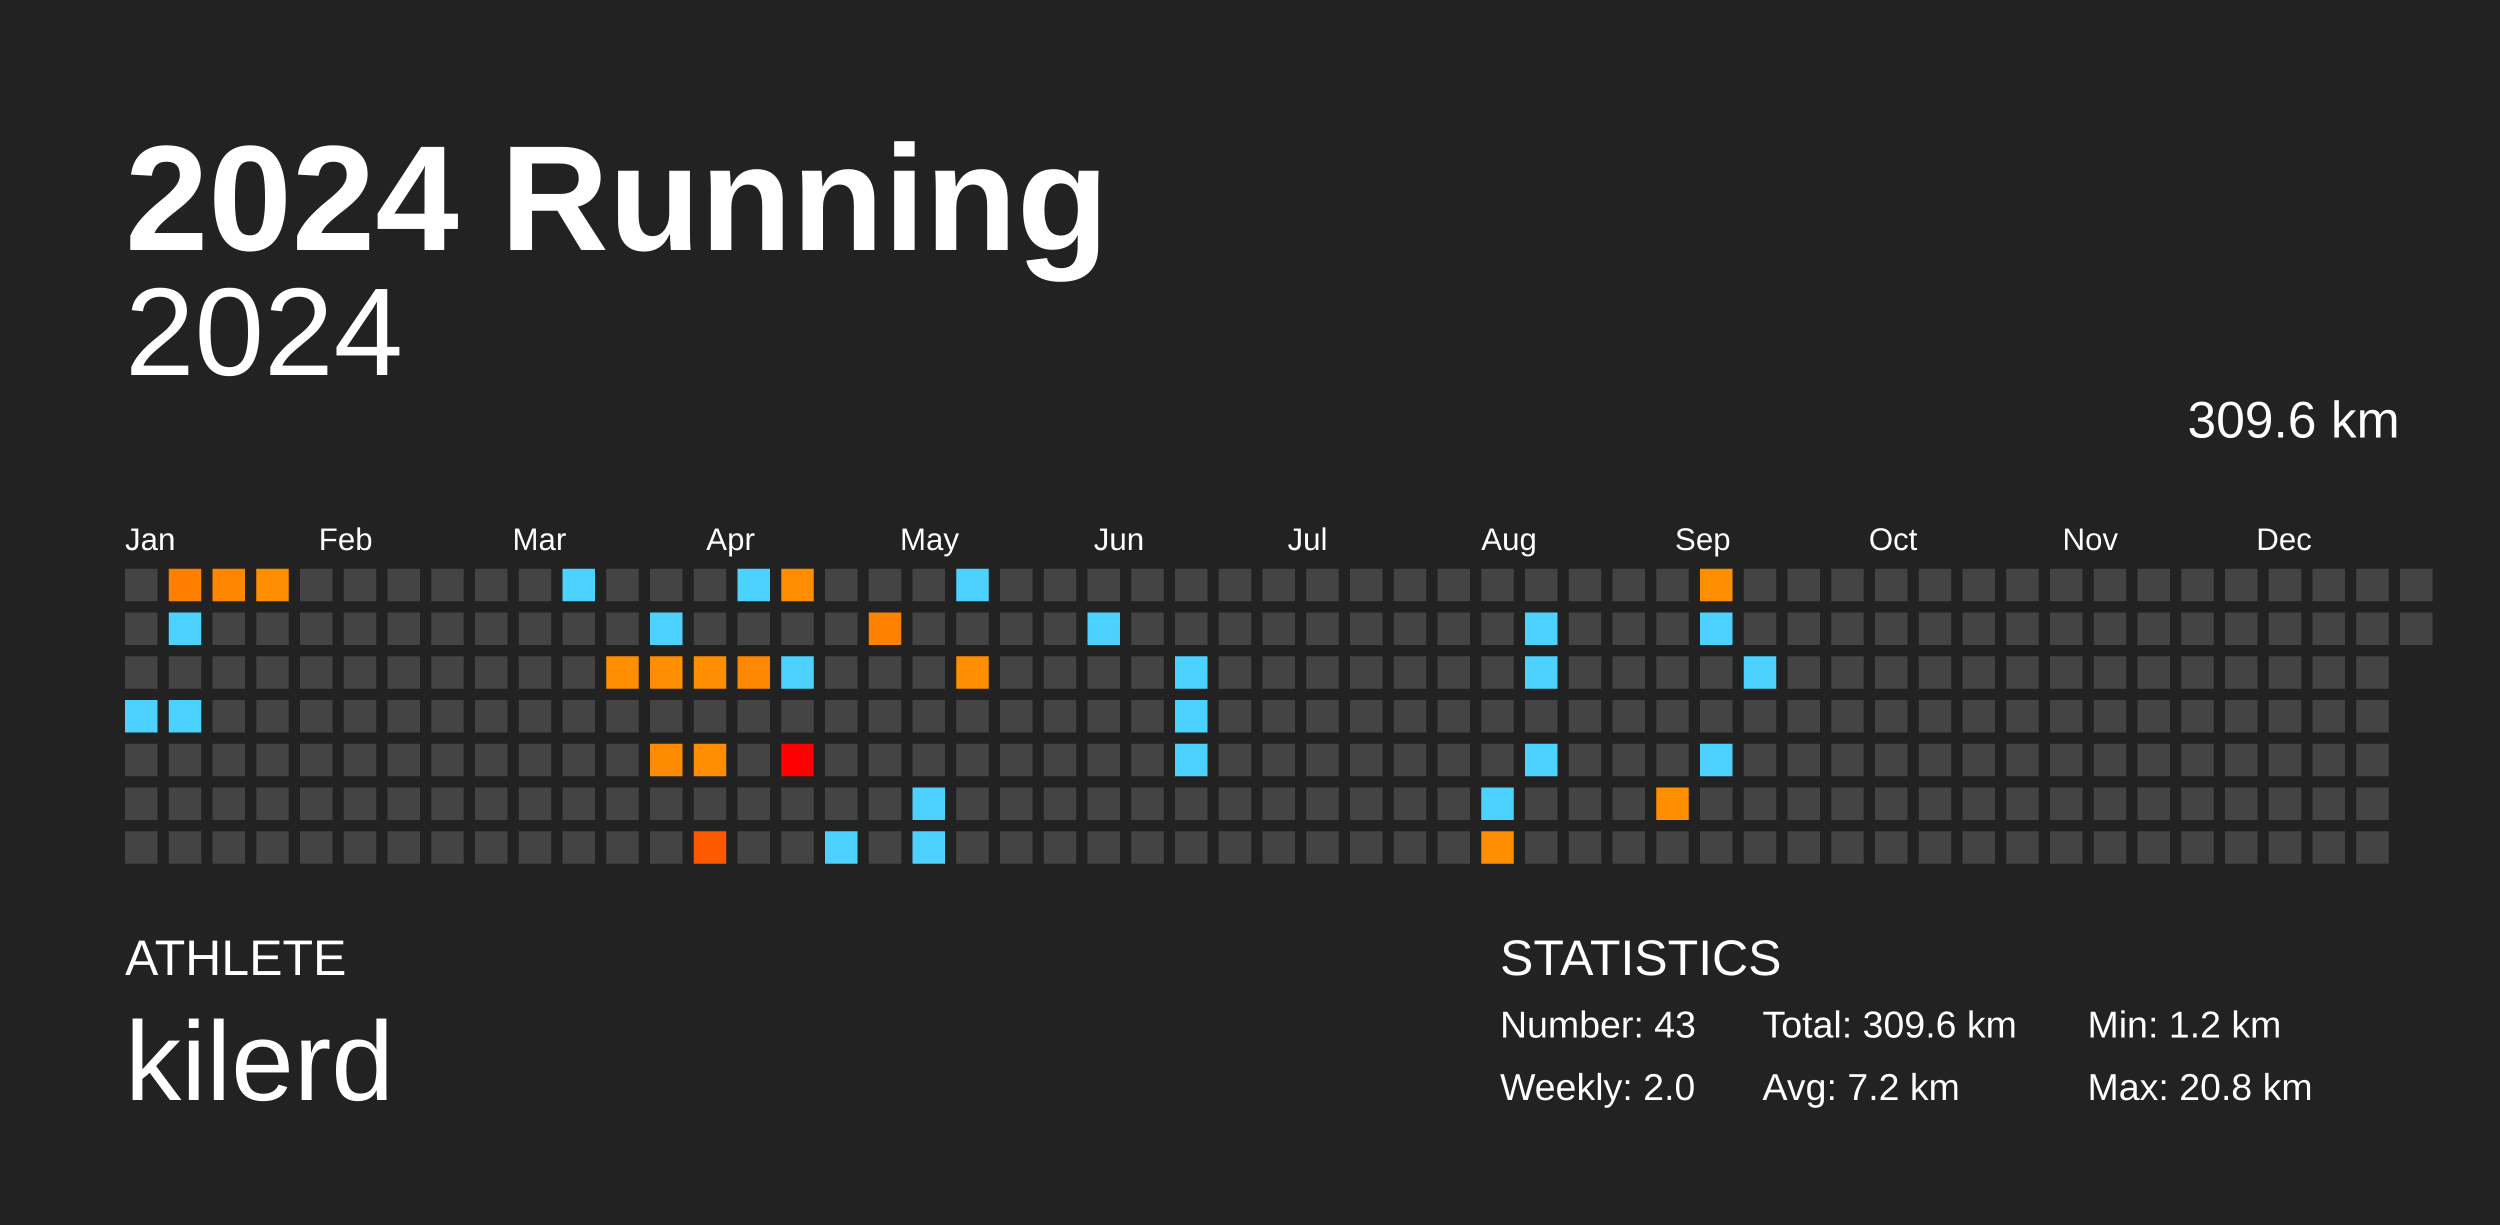
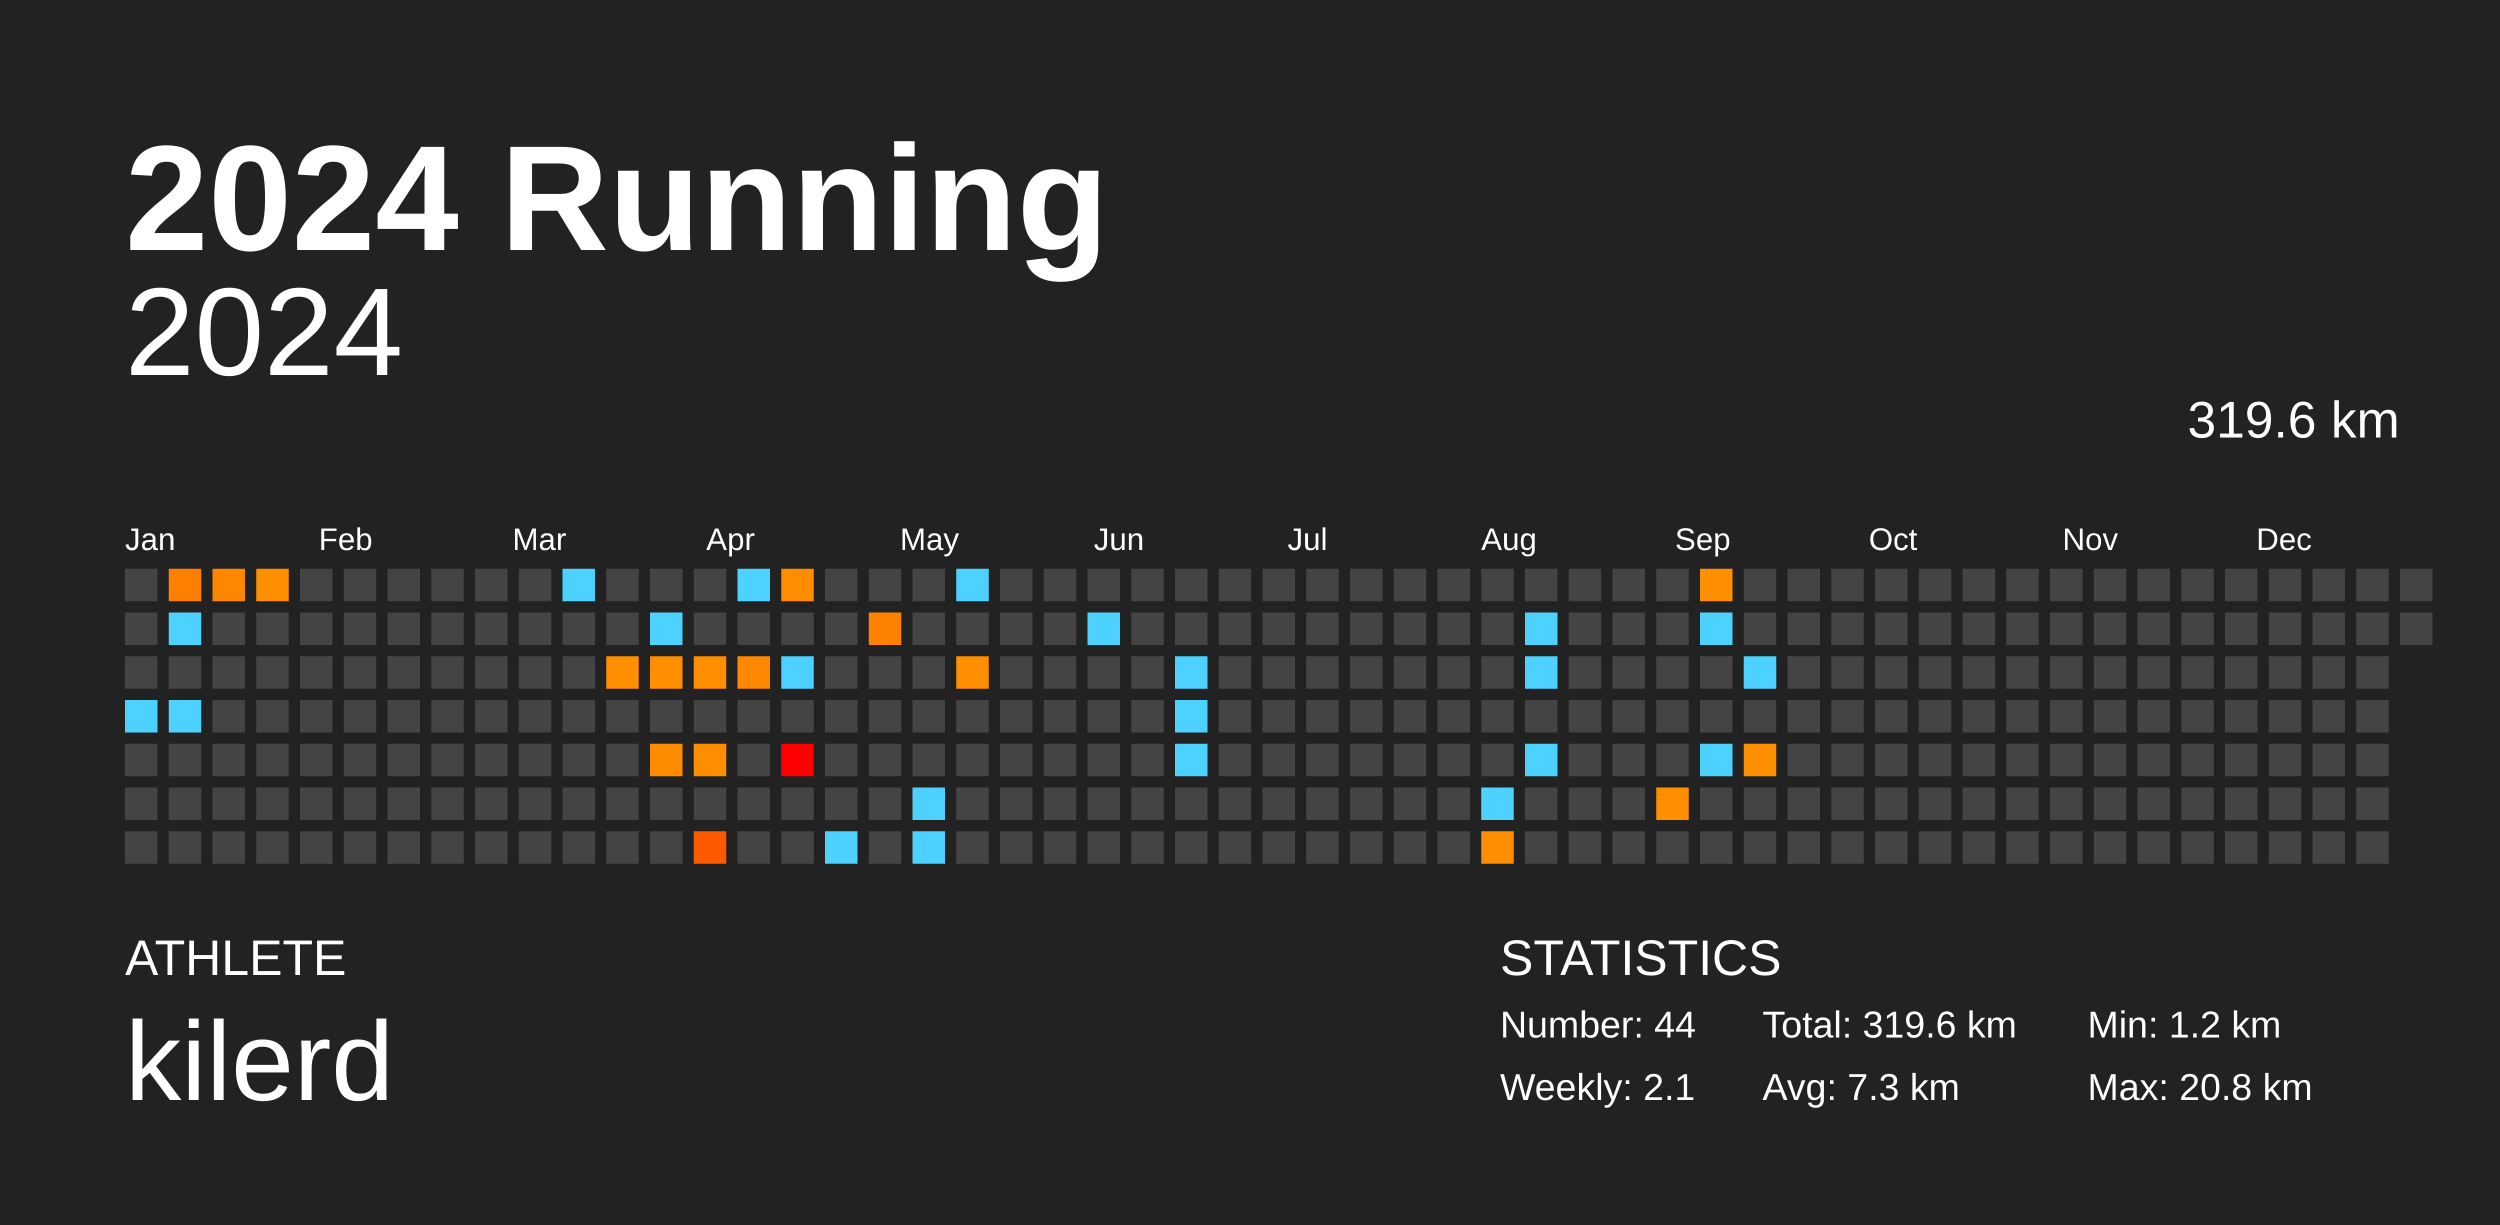
<svg xmlns="http://www.w3.org/2000/svg" baseProfile="full" height="98mm" version="1.1" viewBox="0,0,200,98" width="200mm">
  <defs />
  <rect fill="#222222" height="98" width="200" x="0" y="0" />
  <text fill="#FFFFFF" style="font-size:12px; font-family:Arial; font-weight:bold;" x="10" y="20">2024 Running</text>
  <text fill="#FFFFFF" style="font-size:4px; font-family:Arial" x="10" y="78">ATHLETE</text>
  <text fill="#FFFFFF" style="font-size:9px; font-family:Arial" x="10" y="88">kilerd</text>
  <text fill="#FFFFFF" style="font-size:4px; font-family:Arial" x="120" y="78">STATISTICS</text>
-   <text fill="#FFFFFF" style="font-size:3px; font-family:Arial" x="120" y="83">Number: 43</text>
-   <text fill="#FFFFFF" style="font-size:3px; font-family:Arial" x="120" y="88">Weekly: 2.0</text>
-   <text fill="#FFFFFF" style="font-size:3px; font-family:Arial" x="141" y="83">Total: 309.6 km</text>
-   <text fill="#FFFFFF" style="font-size:3px; font-family:Arial" x="141" y="88">Avg: 7.2 km</text>
+   <text fill="#FFFFFF" style="font-size:3px; font-family:Arial" x="120" y="83">Number: 44</text>
+   <text fill="#FFFFFF" style="font-size:3px; font-family:Arial" x="120" y="88">Weekly: 2.1</text>
+   <text fill="#FFFFFF" style="font-size:3px; font-family:Arial" x="141" y="83">Total: 319.6 km</text>
+   <text fill="#FFFFFF" style="font-size:3px; font-family:Arial" x="141" y="88">Avg: 7.3 km</text>
  <text fill="#FFFFFF" style="font-size:3px; font-family:Arial" x="167" y="83">Min: 1.2 km</text>
  <text fill="#FFFFFF" style="font-size:3px; font-family:Arial" x="167" y="88">Max: 20.8 km</text>
  <text alignment-baseline="hanging" fill="#FFFFFF" style="font-size:10.0px; font-family:Arial;" x="10" y="30">2024</text>
-   <text alignment-baseline="hanging" fill="#FFFFFF" style="font-size:4.125px; font-family:Arial;" x="175" y="35">309.6 km</text>
+   <text alignment-baseline="hanging" fill="#FFFFFF" style="font-size:4.125px; font-family:Arial;" x="175" y="35">319.6 km</text>
  <text fill="#FFFFFF" style="font-size:2.5px; font-family:Arial" x="10.0" y="44">Jan</text>
  <text fill="#FFFFFF" style="font-size:2.5px; font-family:Arial" x="25.5" y="44">Feb</text>
  <text fill="#FFFFFF" style="font-size:2.5px; font-family:Arial" x="41.0" y="44">Mar</text>
  <text fill="#FFFFFF" style="font-size:2.5px; font-family:Arial" x="56.5" y="44">Apr</text>
  <text fill="#FFFFFF" style="font-size:2.5px; font-family:Arial" x="72.0" y="44">May</text>
  <text fill="#FFFFFF" style="font-size:2.5px; font-family:Arial" x="87.5" y="44">Jun</text>
  <text fill="#FFFFFF" style="font-size:2.5px; font-family:Arial" x="103.0" y="44">Jul</text>
  <text fill="#FFFFFF" style="font-size:2.5px; font-family:Arial" x="118.5" y="44">Aug</text>
  <text fill="#FFFFFF" style="font-size:2.5px; font-family:Arial" x="134.0" y="44">Sep</text>
  <text fill="#FFFFFF" style="font-size:2.5px; font-family:Arial" x="149.5" y="44">Oct</text>
  <text fill="#FFFFFF" style="font-size:2.5px; font-family:Arial" x="165.0" y="44">Nov</text>
  <text fill="#FFFFFF" style="font-size:2.5px; font-family:Arial" x="180.5" y="44">Dec</text>
  <rect fill="#444444" height="2.6" width="2.6" x="10.0" y="45.5" />
  <rect fill="#444444" height="2.6" width="2.6" x="10.0" y="49.0" />
  <rect fill="#444444" height="2.6" width="2.6" x="10.0" y="52.5" />
  <rect fill="#4dd2ff" height="2.6" width="2.6" x="10.0" y="56.0" />
  <rect fill="#444444" height="2.6" width="2.6" x="10.0" y="59.5" />
  <rect fill="#444444" height="2.6" width="2.6" x="10.0" y="63.0" />
  <rect fill="#444444" height="2.6" width="2.6" x="10.0" y="66.5" />
  <rect fill="#ff8000" height="2.6" width="2.6" x="13.5" y="45.5" />
  <rect fill="#4dd2ff" height="2.6" width="2.6" x="13.5" y="49.0" />
  <rect fill="#444444" height="2.6" width="2.6" x="13.5" y="52.5" />
  <rect fill="#4dd2ff" height="2.6" width="2.6" x="13.5" y="56.0" />
  <rect fill="#444444" height="2.6" width="2.6" x="13.5" y="59.5" />
  <rect fill="#444444" height="2.6" width="2.6" x="13.5" y="63.0" />
  <rect fill="#444444" height="2.6" width="2.6" x="13.5" y="66.5" />
  <rect fill="#ff8700" height="2.6" width="2.6" x="17.0" y="45.5" />
  <rect fill="#444444" height="2.6" width="2.6" x="17.0" y="49.0" />
  <rect fill="#444444" height="2.6" width="2.6" x="17.0" y="52.5" />
  <rect fill="#444444" height="2.6" width="2.6" x="17.0" y="56.0" />
  <rect fill="#444444" height="2.6" width="2.6" x="17.0" y="59.5" />
  <rect fill="#444444" height="2.6" width="2.6" x="17.0" y="63.0" />
  <rect fill="#444444" height="2.6" width="2.6" x="17.0" y="66.5" />
  <rect fill="#ff8e00" height="2.6" width="2.6" x="20.5" y="45.5" />
  <rect fill="#444444" height="2.6" width="2.6" x="20.5" y="49.0" />
  <rect fill="#444444" height="2.6" width="2.6" x="20.5" y="52.5" />
  <rect fill="#444444" height="2.6" width="2.6" x="20.5" y="56.0" />
  <rect fill="#444444" height="2.6" width="2.6" x="20.5" y="59.5" />
  <rect fill="#444444" height="2.6" width="2.6" x="20.5" y="63.0" />
  <rect fill="#444444" height="2.6" width="2.6" x="20.5" y="66.5" />
  <rect fill="#444444" height="2.6" width="2.6" x="24.0" y="45.5" />
  <rect fill="#444444" height="2.6" width="2.6" x="24.0" y="49.0" />
  <rect fill="#444444" height="2.6" width="2.6" x="24.0" y="52.5" />
  <rect fill="#444444" height="2.6" width="2.6" x="24.0" y="56.0" />
  <rect fill="#444444" height="2.6" width="2.6" x="24.0" y="59.5" />
  <rect fill="#444444" height="2.6" width="2.6" x="24.0" y="63.0" />
  <rect fill="#444444" height="2.6" width="2.6" x="24.0" y="66.5" />
  <rect fill="#444444" height="2.6" width="2.6" x="27.5" y="45.5" />
  <rect fill="#444444" height="2.6" width="2.6" x="27.5" y="49.0" />
  <rect fill="#444444" height="2.6" width="2.6" x="27.5" y="52.5" />
  <rect fill="#444444" height="2.6" width="2.6" x="27.5" y="56.0" />
  <rect fill="#444444" height="2.6" width="2.6" x="27.5" y="59.5" />
  <rect fill="#444444" height="2.6" width="2.6" x="27.5" y="63.0" />
  <rect fill="#444444" height="2.6" width="2.6" x="27.5" y="66.5" />
  <rect fill="#444444" height="2.6" width="2.6" x="31.0" y="45.5" />
  <rect fill="#444444" height="2.6" width="2.6" x="31.0" y="49.0" />
  <rect fill="#444444" height="2.6" width="2.6" x="31.0" y="52.5" />
  <rect fill="#444444" height="2.6" width="2.6" x="31.0" y="56.0" />
  <rect fill="#444444" height="2.6" width="2.6" x="31.0" y="59.5" />
  <rect fill="#444444" height="2.6" width="2.6" x="31.0" y="63.0" />
  <rect fill="#444444" height="2.6" width="2.6" x="31.0" y="66.5" />
  <rect fill="#444444" height="2.6" width="2.6" x="34.5" y="45.5" />
  <rect fill="#444444" height="2.6" width="2.6" x="34.5" y="49.0" />
  <rect fill="#444444" height="2.6" width="2.6" x="34.5" y="52.5" />
  <rect fill="#444444" height="2.6" width="2.6" x="34.5" y="56.0" />
  <rect fill="#444444" height="2.6" width="2.6" x="34.5" y="59.5" />
  <rect fill="#444444" height="2.6" width="2.6" x="34.5" y="63.0" />
  <rect fill="#444444" height="2.6" width="2.6" x="34.5" y="66.5" />
  <rect fill="#444444" height="2.6" width="2.6" x="38.0" y="45.5" />
  <rect fill="#444444" height="2.6" width="2.6" x="38.0" y="49.0" />
  <rect fill="#444444" height="2.6" width="2.6" x="38.0" y="52.5" />
  <rect fill="#444444" height="2.6" width="2.6" x="38.0" y="56.0" />
  <rect fill="#444444" height="2.6" width="2.6" x="38.0" y="59.5" />
  <rect fill="#444444" height="2.6" width="2.6" x="38.0" y="63.0" />
  <rect fill="#444444" height="2.6" width="2.6" x="38.0" y="66.5" />
  <rect fill="#444444" height="2.6" width="2.6" x="41.5" y="45.5" />
  <rect fill="#444444" height="2.6" width="2.6" x="41.5" y="49.0" />
  <rect fill="#444444" height="2.6" width="2.6" x="41.5" y="52.5" />
  <rect fill="#444444" height="2.6" width="2.6" x="41.5" y="56.0" />
  <rect fill="#444444" height="2.6" width="2.6" x="41.5" y="59.5" />
  <rect fill="#444444" height="2.6" width="2.6" x="41.5" y="63.0" />
  <rect fill="#444444" height="2.6" width="2.6" x="41.5" y="66.5" />
  <rect fill="#4dd2ff" height="2.6" width="2.6" x="45.0" y="45.5" />
  <rect fill="#444444" height="2.6" width="2.6" x="45.0" y="49.0" />
  <rect fill="#444444" height="2.6" width="2.6" x="45.0" y="52.5" />
  <rect fill="#444444" height="2.6" width="2.6" x="45.0" y="56.0" />
  <rect fill="#444444" height="2.6" width="2.6" x="45.0" y="59.5" />
  <rect fill="#444444" height="2.6" width="2.6" x="45.0" y="63.0" />
  <rect fill="#444444" height="2.6" width="2.6" x="45.0" y="66.5" />
  <rect fill="#444444" height="2.6" width="2.6" x="48.5" y="45.5" />
  <rect fill="#444444" height="2.6" width="2.6" x="48.5" y="49.0" />
  <rect fill="#ff8e00" height="2.6" width="2.6" x="48.5" y="52.5" />
  <rect fill="#444444" height="2.6" width="2.6" x="48.5" y="56.0" />
  <rect fill="#444444" height="2.6" width="2.6" x="48.5" y="59.5" />
  <rect fill="#444444" height="2.6" width="2.6" x="48.5" y="63.0" />
  <rect fill="#444444" height="2.6" width="2.6" x="48.5" y="66.5" />
  <rect fill="#444444" height="2.6" width="2.6" x="52.0" y="45.5" />
  <rect fill="#4dd2ff" height="2.6" width="2.6" x="52.0" y="49.0" />
  <rect fill="#ff8e00" height="2.6" width="2.6" x="52.0" y="52.5" />
  <rect fill="#444444" height="2.6" width="2.6" x="52.0" y="56.0" />
  <rect fill="#ff8c00" height="2.6" width="2.6" x="52.0" y="59.5" />
  <rect fill="#444444" height="2.6" width="2.6" x="52.0" y="63.0" />
  <rect fill="#444444" height="2.6" width="2.6" x="52.0" y="66.5" />
  <rect fill="#444444" height="2.6" width="2.6" x="55.5" y="45.5" />
  <rect fill="#444444" height="2.6" width="2.6" x="55.5" y="49.0" />
  <rect fill="#ff8e00" height="2.6" width="2.6" x="55.5" y="52.5" />
  <rect fill="#444444" height="2.6" width="2.6" x="55.5" y="56.0" />
  <rect fill="#ff8d00" height="2.6" width="2.6" x="55.5" y="59.5" />
  <rect fill="#444444" height="2.6" width="2.6" x="55.5" y="63.0" />
  <rect fill="#ff5900" height="2.6" width="2.6" x="55.5" y="66.5" />
  <rect fill="#4dd2ff" height="2.6" width="2.6" x="59.0" y="45.5" />
  <rect fill="#444444" height="2.6" width="2.6" x="59.0" y="49.0" />
  <rect fill="#ff8800" height="2.6" width="2.6" x="59.0" y="52.5" />
  <rect fill="#444444" height="2.6" width="2.6" x="59.0" y="56.0" />
  <rect fill="#444444" height="2.6" width="2.6" x="59.0" y="59.5" />
  <rect fill="#444444" height="2.6" width="2.6" x="59.0" y="63.0" />
  <rect fill="#444444" height="2.6" width="2.6" x="59.0" y="66.5" />
  <rect fill="#ff8d00" height="2.6" width="2.6" x="62.5" y="45.5" />
  <rect fill="#444444" height="2.6" width="2.6" x="62.5" y="49.0" />
  <rect fill="#4dd2ff" height="2.6" width="2.6" x="62.5" y="52.5" />
  <rect fill="#444444" height="2.6" width="2.6" x="62.5" y="56.0" />
  <rect fill="red" height="2.6" width="2.6" x="62.5" y="59.5" />
  <rect fill="#444444" height="2.6" width="2.6" x="62.5" y="63.0" />
  <rect fill="#444444" height="2.6" width="2.6" x="62.5" y="66.5" />
  <rect fill="#444444" height="2.6" width="2.6" x="66.0" y="45.5" />
  <rect fill="#444444" height="2.6" width="2.6" x="66.0" y="49.0" />
  <rect fill="#444444" height="2.6" width="2.6" x="66.0" y="52.5" />
  <rect fill="#444444" height="2.6" width="2.6" x="66.0" y="56.0" />
  <rect fill="#444444" height="2.6" width="2.6" x="66.0" y="59.5" />
  <rect fill="#444444" height="2.6" width="2.6" x="66.0" y="63.0" />
  <rect fill="#4dd2ff" height="2.6" width="2.6" x="66.0" y="66.5" />
  <rect fill="#444444" height="2.6" width="2.6" x="69.5" y="45.5" />
  <rect fill="#ff8100" height="2.6" width="2.6" x="69.5" y="49.0" />
  <rect fill="#444444" height="2.6" width="2.6" x="69.5" y="52.5" />
  <rect fill="#444444" height="2.6" width="2.6" x="69.5" y="56.0" />
  <rect fill="#444444" height="2.6" width="2.6" x="69.5" y="59.5" />
  <rect fill="#444444" height="2.6" width="2.6" x="69.5" y="63.0" />
  <rect fill="#444444" height="2.6" width="2.6" x="69.5" y="66.5" />
  <rect fill="#444444" height="2.6" width="2.6" x="73.0" y="45.5" />
  <rect fill="#444444" height="2.6" width="2.6" x="73.0" y="49.0" />
  <rect fill="#444444" height="2.6" width="2.6" x="73.0" y="52.5" />
  <rect fill="#444444" height="2.6" width="2.6" x="73.0" y="56.0" />
  <rect fill="#444444" height="2.6" width="2.6" x="73.0" y="59.5" />
  <rect fill="#4dd2ff" height="2.6" width="2.6" x="73.0" y="63.0" />
  <rect fill="#4dd2ff" height="2.6" width="2.6" x="73.0" y="66.5" />
  <rect fill="#4dd2ff" height="2.6" width="2.6" x="76.5" y="45.5" />
  <rect fill="#444444" height="2.6" width="2.6" x="76.5" y="49.0" />
  <rect fill="#ff8e00" height="2.6" width="2.6" x="76.5" y="52.5" />
  <rect fill="#444444" height="2.6" width="2.6" x="76.5" y="56.0" />
  <rect fill="#444444" height="2.6" width="2.6" x="76.5" y="59.5" />
  <rect fill="#444444" height="2.6" width="2.6" x="76.5" y="63.0" />
  <rect fill="#444444" height="2.6" width="2.6" x="76.5" y="66.5" />
  <rect fill="#444444" height="2.6" width="2.6" x="80.0" y="45.5" />
  <rect fill="#444444" height="2.6" width="2.6" x="80.0" y="49.0" />
  <rect fill="#444444" height="2.6" width="2.6" x="80.0" y="52.5" />
  <rect fill="#444444" height="2.6" width="2.6" x="80.0" y="56.0" />
  <rect fill="#444444" height="2.6" width="2.6" x="80.0" y="59.5" />
  <rect fill="#444444" height="2.6" width="2.6" x="80.0" y="63.0" />
  <rect fill="#444444" height="2.6" width="2.6" x="80.0" y="66.5" />
  <rect fill="#444444" height="2.6" width="2.6" x="83.5" y="45.5" />
  <rect fill="#444444" height="2.6" width="2.6" x="83.5" y="49.0" />
  <rect fill="#444444" height="2.6" width="2.6" x="83.5" y="52.5" />
  <rect fill="#444444" height="2.6" width="2.6" x="83.5" y="56.0" />
  <rect fill="#444444" height="2.6" width="2.6" x="83.5" y="59.5" />
  <rect fill="#444444" height="2.6" width="2.6" x="83.5" y="63.0" />
  <rect fill="#444444" height="2.6" width="2.6" x="83.5" y="66.5" />
  <rect fill="#444444" height="2.6" width="2.6" x="87.0" y="45.5" />
  <rect fill="#4dd2ff" height="2.6" width="2.6" x="87.0" y="49.0" />
  <rect fill="#444444" height="2.6" width="2.6" x="87.0" y="52.5" />
  <rect fill="#444444" height="2.6" width="2.6" x="87.0" y="56.0" />
  <rect fill="#444444" height="2.6" width="2.6" x="87.0" y="59.5" />
  <rect fill="#444444" height="2.6" width="2.6" x="87.0" y="63.0" />
  <rect fill="#444444" height="2.6" width="2.6" x="87.0" y="66.5" />
  <rect fill="#444444" height="2.6" width="2.6" x="90.5" y="45.5" />
  <rect fill="#444444" height="2.6" width="2.6" x="90.5" y="49.0" />
  <rect fill="#444444" height="2.6" width="2.6" x="90.5" y="52.5" />
  <rect fill="#444444" height="2.6" width="2.6" x="90.5" y="56.0" />
  <rect fill="#444444" height="2.6" width="2.6" x="90.5" y="59.5" />
  <rect fill="#444444" height="2.6" width="2.6" x="90.5" y="63.0" />
  <rect fill="#444444" height="2.6" width="2.6" x="90.5" y="66.5" />
  <rect fill="#444444" height="2.6" width="2.6" x="94.0" y="45.5" />
  <rect fill="#444444" height="2.6" width="2.6" x="94.0" y="49.0" />
  <rect fill="#4dd2ff" height="2.6" width="2.6" x="94.0" y="52.5" />
  <rect fill="#4dd2ff" height="2.6" width="2.6" x="94.0" y="56.0" />
  <rect fill="#4dd2ff" height="2.6" width="2.6" x="94.0" y="59.5" />
  <rect fill="#444444" height="2.6" width="2.6" x="94.0" y="63.0" />
  <rect fill="#444444" height="2.6" width="2.6" x="94.0" y="66.5" />
  <rect fill="#444444" height="2.6" width="2.6" x="97.5" y="45.5" />
  <rect fill="#444444" height="2.6" width="2.6" x="97.5" y="49.0" />
  <rect fill="#444444" height="2.6" width="2.6" x="97.5" y="52.5" />
  <rect fill="#444444" height="2.6" width="2.6" x="97.5" y="56.0" />
  <rect fill="#444444" height="2.6" width="2.6" x="97.5" y="59.5" />
  <rect fill="#444444" height="2.6" width="2.6" x="97.5" y="63.0" />
  <rect fill="#444444" height="2.6" width="2.6" x="97.5" y="66.5" />
  <rect fill="#444444" height="2.6" width="2.6" x="101.0" y="45.5" />
  <rect fill="#444444" height="2.6" width="2.6" x="101.0" y="49.0" />
  <rect fill="#444444" height="2.6" width="2.6" x="101.0" y="52.5" />
  <rect fill="#444444" height="2.6" width="2.6" x="101.0" y="56.0" />
  <rect fill="#444444" height="2.6" width="2.6" x="101.0" y="59.5" />
  <rect fill="#444444" height="2.6" width="2.6" x="101.0" y="63.0" />
  <rect fill="#444444" height="2.6" width="2.6" x="101.0" y="66.5" />
  <rect fill="#444444" height="2.6" width="2.6" x="104.5" y="45.5" />
  <rect fill="#444444" height="2.6" width="2.6" x="104.5" y="49.0" />
  <rect fill="#444444" height="2.6" width="2.6" x="104.5" y="52.5" />
  <rect fill="#444444" height="2.6" width="2.6" x="104.5" y="56.0" />
  <rect fill="#444444" height="2.6" width="2.6" x="104.5" y="59.5" />
  <rect fill="#444444" height="2.6" width="2.6" x="104.5" y="63.0" />
  <rect fill="#444444" height="2.6" width="2.6" x="104.5" y="66.5" />
  <rect fill="#444444" height="2.6" width="2.6" x="108.0" y="45.5" />
  <rect fill="#444444" height="2.6" width="2.6" x="108.0" y="49.0" />
  <rect fill="#444444" height="2.6" width="2.6" x="108.0" y="52.5" />
  <rect fill="#444444" height="2.6" width="2.6" x="108.0" y="56.0" />
  <rect fill="#444444" height="2.6" width="2.6" x="108.0" y="59.5" />
  <rect fill="#444444" height="2.6" width="2.6" x="108.0" y="63.0" />
  <rect fill="#444444" height="2.6" width="2.6" x="108.0" y="66.5" />
  <rect fill="#444444" height="2.6" width="2.6" x="111.5" y="45.5" />
  <rect fill="#444444" height="2.6" width="2.6" x="111.5" y="49.0" />
  <rect fill="#444444" height="2.6" width="2.6" x="111.5" y="52.5" />
  <rect fill="#444444" height="2.6" width="2.6" x="111.5" y="56.0" />
  <rect fill="#444444" height="2.6" width="2.6" x="111.5" y="59.5" />
  <rect fill="#444444" height="2.6" width="2.6" x="111.5" y="63.0" />
  <rect fill="#444444" height="2.6" width="2.6" x="111.5" y="66.5" />
  <rect fill="#444444" height="2.6" width="2.6" x="115.0" y="45.5" />
  <rect fill="#444444" height="2.6" width="2.6" x="115.0" y="49.0" />
  <rect fill="#444444" height="2.6" width="2.6" x="115.0" y="52.5" />
  <rect fill="#444444" height="2.6" width="2.6" x="115.0" y="56.0" />
  <rect fill="#444444" height="2.6" width="2.6" x="115.0" y="59.5" />
  <rect fill="#444444" height="2.6" width="2.6" x="115.0" y="63.0" />
  <rect fill="#444444" height="2.6" width="2.6" x="115.0" y="66.5" />
  <rect fill="#444444" height="2.6" width="2.6" x="118.5" y="45.5" />
  <rect fill="#444444" height="2.6" width="2.6" x="118.5" y="49.0" />
  <rect fill="#444444" height="2.6" width="2.6" x="118.5" y="52.5" />
  <rect fill="#444444" height="2.6" width="2.6" x="118.5" y="56.0" />
  <rect fill="#444444" height="2.6" width="2.6" x="118.5" y="59.5" />
  <rect fill="#4dd2ff" height="2.6" width="2.6" x="118.5" y="63.0" />
  <rect fill="#ff8e00" height="2.6" width="2.6" x="118.5" y="66.5" />
  <rect fill="#444444" height="2.6" width="2.6" x="122.0" y="45.5" />
  <rect fill="#4dd2ff" height="2.6" width="2.6" x="122.0" y="49.0" />
  <rect fill="#4dd2ff" height="2.6" width="2.6" x="122.0" y="52.5" />
  <rect fill="#444444" height="2.6" width="2.6" x="122.0" y="56.0" />
  <rect fill="#4dd2ff" height="2.6" width="2.6" x="122.0" y="59.5" />
  <rect fill="#444444" height="2.6" width="2.6" x="122.0" y="63.0" />
  <rect fill="#444444" height="2.6" width="2.6" x="122.0" y="66.5" />
  <rect fill="#444444" height="2.6" width="2.6" x="125.5" y="45.5" />
  <rect fill="#444444" height="2.6" width="2.6" x="125.5" y="49.0" />
  <rect fill="#444444" height="2.6" width="2.6" x="125.5" y="52.5" />
  <rect fill="#444444" height="2.6" width="2.6" x="125.5" y="56.0" />
  <rect fill="#444444" height="2.6" width="2.6" x="125.5" y="59.5" />
  <rect fill="#444444" height="2.6" width="2.6" x="125.5" y="63.0" />
  <rect fill="#444444" height="2.6" width="2.6" x="125.5" y="66.5" />
  <rect fill="#444444" height="2.6" width="2.6" x="129.0" y="45.5" />
  <rect fill="#444444" height="2.6" width="2.6" x="129.0" y="49.0" />
  <rect fill="#444444" height="2.6" width="2.6" x="129.0" y="52.5" />
  <rect fill="#444444" height="2.6" width="2.6" x="129.0" y="56.0" />
  <rect fill="#444444" height="2.6" width="2.6" x="129.0" y="59.5" />
  <rect fill="#444444" height="2.6" width="2.6" x="129.0" y="63.0" />
  <rect fill="#444444" height="2.6" width="2.6" x="129.0" y="66.5" />
  <rect fill="#444444" height="2.6" width="2.6" x="132.5" y="45.5" />
  <rect fill="#444444" height="2.6" width="2.6" x="132.5" y="49.0" />
  <rect fill="#444444" height="2.6" width="2.6" x="132.5" y="52.5" />
  <rect fill="#444444" height="2.6" width="2.6" x="132.5" y="56.0" />
  <rect fill="#444444" height="2.6" width="2.6" x="132.5" y="59.5" />
  <rect fill="#ff8e00" height="2.6" width="2.6" x="132.5" y="63.0" />
  <rect fill="#444444" height="2.6" width="2.6" x="132.5" y="66.5" />
  <rect fill="#ff8e00" height="2.6" width="2.6" x="136.0" y="45.5" />
  <rect fill="#4dd2ff" height="2.6" width="2.6" x="136.0" y="49.0" />
  <rect fill="#444444" height="2.6" width="2.6" x="136.0" y="52.5" />
  <rect fill="#444444" height="2.6" width="2.6" x="136.0" y="56.0" />
  <rect fill="#4dd2ff" height="2.6" width="2.6" x="136.0" y="59.5" />
  <rect fill="#444444" height="2.6" width="2.6" x="136.0" y="63.0" />
  <rect fill="#444444" height="2.6" width="2.6" x="136.0" y="66.5" />
  <rect fill="#444444" height="2.6" width="2.6" x="139.5" y="45.5" />
  <rect fill="#444444" height="2.6" width="2.6" x="139.5" y="49.0" />
  <rect fill="#4dd2ff" height="2.6" width="2.6" x="139.5" y="52.5" />
  <rect fill="#444444" height="2.6" width="2.6" x="139.5" y="56.0" />
-   <rect fill="#444444" height="2.6" width="2.6" x="139.5" y="59.5" />
+   <rect fill="#ff8e00" height="2.6" width="2.6" x="139.5" y="59.5" />
  <rect fill="#444444" height="2.6" width="2.6" x="139.5" y="63.0" />
  <rect fill="#444444" height="2.6" width="2.6" x="139.5" y="66.5" />
  <rect fill="#444444" height="2.6" width="2.6" x="143.0" y="45.5" />
  <rect fill="#444444" height="2.6" width="2.6" x="143.0" y="49.0" />
  <rect fill="#444444" height="2.6" width="2.6" x="143.0" y="52.5" />
  <rect fill="#444444" height="2.6" width="2.6" x="143.0" y="56.0" />
  <rect fill="#444444" height="2.6" width="2.6" x="143.0" y="59.5" />
  <rect fill="#444444" height="2.6" width="2.6" x="143.0" y="63.0" />
  <rect fill="#444444" height="2.6" width="2.6" x="143.0" y="66.5" />
  <rect fill="#444444" height="2.6" width="2.6" x="146.5" y="45.5" />
  <rect fill="#444444" height="2.6" width="2.6" x="146.5" y="49.0" />
  <rect fill="#444444" height="2.6" width="2.6" x="146.5" y="52.5" />
  <rect fill="#444444" height="2.6" width="2.6" x="146.5" y="56.0" />
  <rect fill="#444444" height="2.6" width="2.6" x="146.5" y="59.5" />
  <rect fill="#444444" height="2.6" width="2.6" x="146.5" y="63.0" />
  <rect fill="#444444" height="2.6" width="2.6" x="146.5" y="66.5" />
  <rect fill="#444444" height="2.6" width="2.6" x="150.0" y="45.5" />
  <rect fill="#444444" height="2.6" width="2.6" x="150.0" y="49.0" />
  <rect fill="#444444" height="2.6" width="2.6" x="150.0" y="52.5" />
  <rect fill="#444444" height="2.6" width="2.6" x="150.0" y="56.0" />
  <rect fill="#444444" height="2.6" width="2.6" x="150.0" y="59.5" />
  <rect fill="#444444" height="2.6" width="2.6" x="150.0" y="63.0" />
  <rect fill="#444444" height="2.6" width="2.6" x="150.0" y="66.5" />
  <rect fill="#444444" height="2.6" width="2.6" x="153.5" y="45.5" />
  <rect fill="#444444" height="2.6" width="2.6" x="153.5" y="49.0" />
  <rect fill="#444444" height="2.6" width="2.6" x="153.5" y="52.5" />
  <rect fill="#444444" height="2.6" width="2.6" x="153.5" y="56.0" />
  <rect fill="#444444" height="2.6" width="2.6" x="153.5" y="59.5" />
  <rect fill="#444444" height="2.6" width="2.6" x="153.5" y="63.0" />
  <rect fill="#444444" height="2.6" width="2.6" x="153.5" y="66.5" />
  <rect fill="#444444" height="2.6" width="2.6" x="157.0" y="45.5" />
  <rect fill="#444444" height="2.6" width="2.6" x="157.0" y="49.0" />
  <rect fill="#444444" height="2.6" width="2.6" x="157.0" y="52.5" />
  <rect fill="#444444" height="2.6" width="2.6" x="157.0" y="56.0" />
  <rect fill="#444444" height="2.6" width="2.6" x="157.0" y="59.5" />
  <rect fill="#444444" height="2.6" width="2.6" x="157.0" y="63.0" />
  <rect fill="#444444" height="2.6" width="2.6" x="157.0" y="66.5" />
  <rect fill="#444444" height="2.6" width="2.6" x="160.5" y="45.5" />
  <rect fill="#444444" height="2.6" width="2.6" x="160.5" y="49.0" />
  <rect fill="#444444" height="2.6" width="2.6" x="160.5" y="52.5" />
  <rect fill="#444444" height="2.6" width="2.6" x="160.5" y="56.0" />
  <rect fill="#444444" height="2.6" width="2.6" x="160.5" y="59.5" />
  <rect fill="#444444" height="2.6" width="2.6" x="160.5" y="63.0" />
  <rect fill="#444444" height="2.6" width="2.6" x="160.5" y="66.5" />
  <rect fill="#444444" height="2.6" width="2.6" x="164.0" y="45.5" />
  <rect fill="#444444" height="2.6" width="2.6" x="164.0" y="49.0" />
  <rect fill="#444444" height="2.6" width="2.6" x="164.0" y="52.5" />
  <rect fill="#444444" height="2.6" width="2.6" x="164.0" y="56.0" />
  <rect fill="#444444" height="2.6" width="2.6" x="164.0" y="59.5" />
  <rect fill="#444444" height="2.6" width="2.6" x="164.0" y="63.0" />
  <rect fill="#444444" height="2.6" width="2.6" x="164.0" y="66.5" />
  <rect fill="#444444" height="2.6" width="2.6" x="167.5" y="45.5" />
  <rect fill="#444444" height="2.6" width="2.6" x="167.5" y="49.0" />
  <rect fill="#444444" height="2.6" width="2.6" x="167.5" y="52.5" />
  <rect fill="#444444" height="2.6" width="2.6" x="167.5" y="56.0" />
  <rect fill="#444444" height="2.6" width="2.6" x="167.5" y="59.5" />
  <rect fill="#444444" height="2.6" width="2.6" x="167.5" y="63.0" />
  <rect fill="#444444" height="2.6" width="2.6" x="167.5" y="66.5" />
  <rect fill="#444444" height="2.6" width="2.6" x="171.0" y="45.5" />
  <rect fill="#444444" height="2.6" width="2.6" x="171.0" y="49.0" />
  <rect fill="#444444" height="2.6" width="2.6" x="171.0" y="52.5" />
  <rect fill="#444444" height="2.6" width="2.6" x="171.0" y="56.0" />
  <rect fill="#444444" height="2.6" width="2.6" x="171.0" y="59.5" />
  <rect fill="#444444" height="2.6" width="2.6" x="171.0" y="63.0" />
  <rect fill="#444444" height="2.6" width="2.6" x="171.0" y="66.5" />
  <rect fill="#444444" height="2.6" width="2.6" x="174.5" y="45.5" />
  <rect fill="#444444" height="2.6" width="2.6" x="174.5" y="49.0" />
  <rect fill="#444444" height="2.6" width="2.6" x="174.5" y="52.5" />
  <rect fill="#444444" height="2.6" width="2.6" x="174.5" y="56.0" />
  <rect fill="#444444" height="2.6" width="2.6" x="174.5" y="59.5" />
  <rect fill="#444444" height="2.6" width="2.6" x="174.5" y="63.0" />
  <rect fill="#444444" height="2.6" width="2.6" x="174.5" y="66.5" />
  <rect fill="#444444" height="2.6" width="2.6" x="178.0" y="45.5" />
  <rect fill="#444444" height="2.6" width="2.6" x="178.0" y="49.0" />
  <rect fill="#444444" height="2.6" width="2.6" x="178.0" y="52.5" />
  <rect fill="#444444" height="2.6" width="2.6" x="178.0" y="56.0" />
  <rect fill="#444444" height="2.6" width="2.6" x="178.0" y="59.5" />
  <rect fill="#444444" height="2.6" width="2.6" x="178.0" y="63.0" />
  <rect fill="#444444" height="2.6" width="2.6" x="178.0" y="66.5" />
  <rect fill="#444444" height="2.6" width="2.6" x="181.5" y="45.5" />
  <rect fill="#444444" height="2.6" width="2.6" x="181.5" y="49.0" />
  <rect fill="#444444" height="2.6" width="2.6" x="181.5" y="52.5" />
  <rect fill="#444444" height="2.6" width="2.6" x="181.5" y="56.0" />
  <rect fill="#444444" height="2.6" width="2.6" x="181.5" y="59.5" />
  <rect fill="#444444" height="2.6" width="2.6" x="181.5" y="63.0" />
  <rect fill="#444444" height="2.6" width="2.6" x="181.5" y="66.5" />
  <rect fill="#444444" height="2.6" width="2.6" x="185.0" y="45.5" />
  <rect fill="#444444" height="2.6" width="2.6" x="185.0" y="49.0" />
  <rect fill="#444444" height="2.6" width="2.6" x="185.0" y="52.5" />
  <rect fill="#444444" height="2.6" width="2.6" x="185.0" y="56.0" />
  <rect fill="#444444" height="2.6" width="2.6" x="185.0" y="59.5" />
  <rect fill="#444444" height="2.6" width="2.6" x="185.0" y="63.0" />
  <rect fill="#444444" height="2.6" width="2.6" x="185.0" y="66.5" />
  <rect fill="#444444" height="2.6" width="2.6" x="188.5" y="45.5" />
  <rect fill="#444444" height="2.6" width="2.6" x="188.5" y="49.0" />
  <rect fill="#444444" height="2.6" width="2.6" x="188.5" y="52.5" />
  <rect fill="#444444" height="2.6" width="2.6" x="188.5" y="56.0" />
  <rect fill="#444444" height="2.6" width="2.6" x="188.5" y="59.5" />
  <rect fill="#444444" height="2.6" width="2.6" x="188.5" y="63.0" />
  <rect fill="#444444" height="2.6" width="2.6" x="188.5" y="66.5" />
  <rect fill="#444444" height="2.6" width="2.6" x="192.0" y="45.5" />
  <rect fill="#444444" height="2.6" width="2.6" x="192.0" y="49.0" />
</svg>
